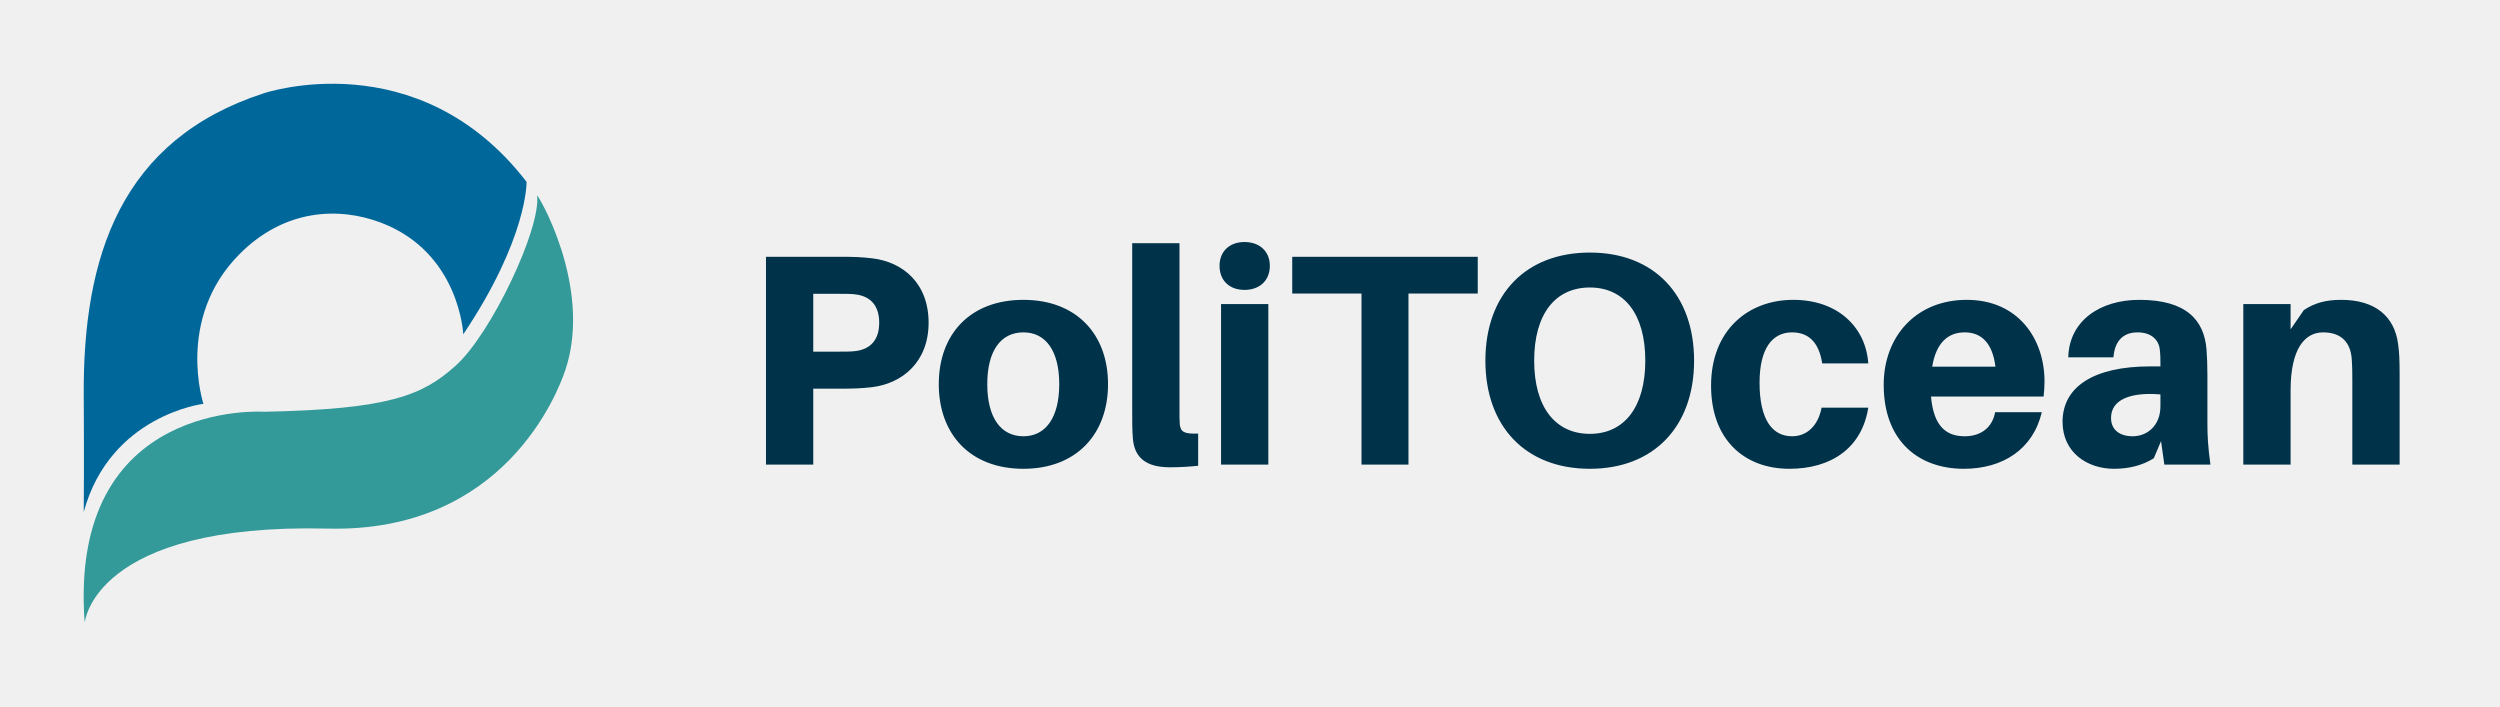
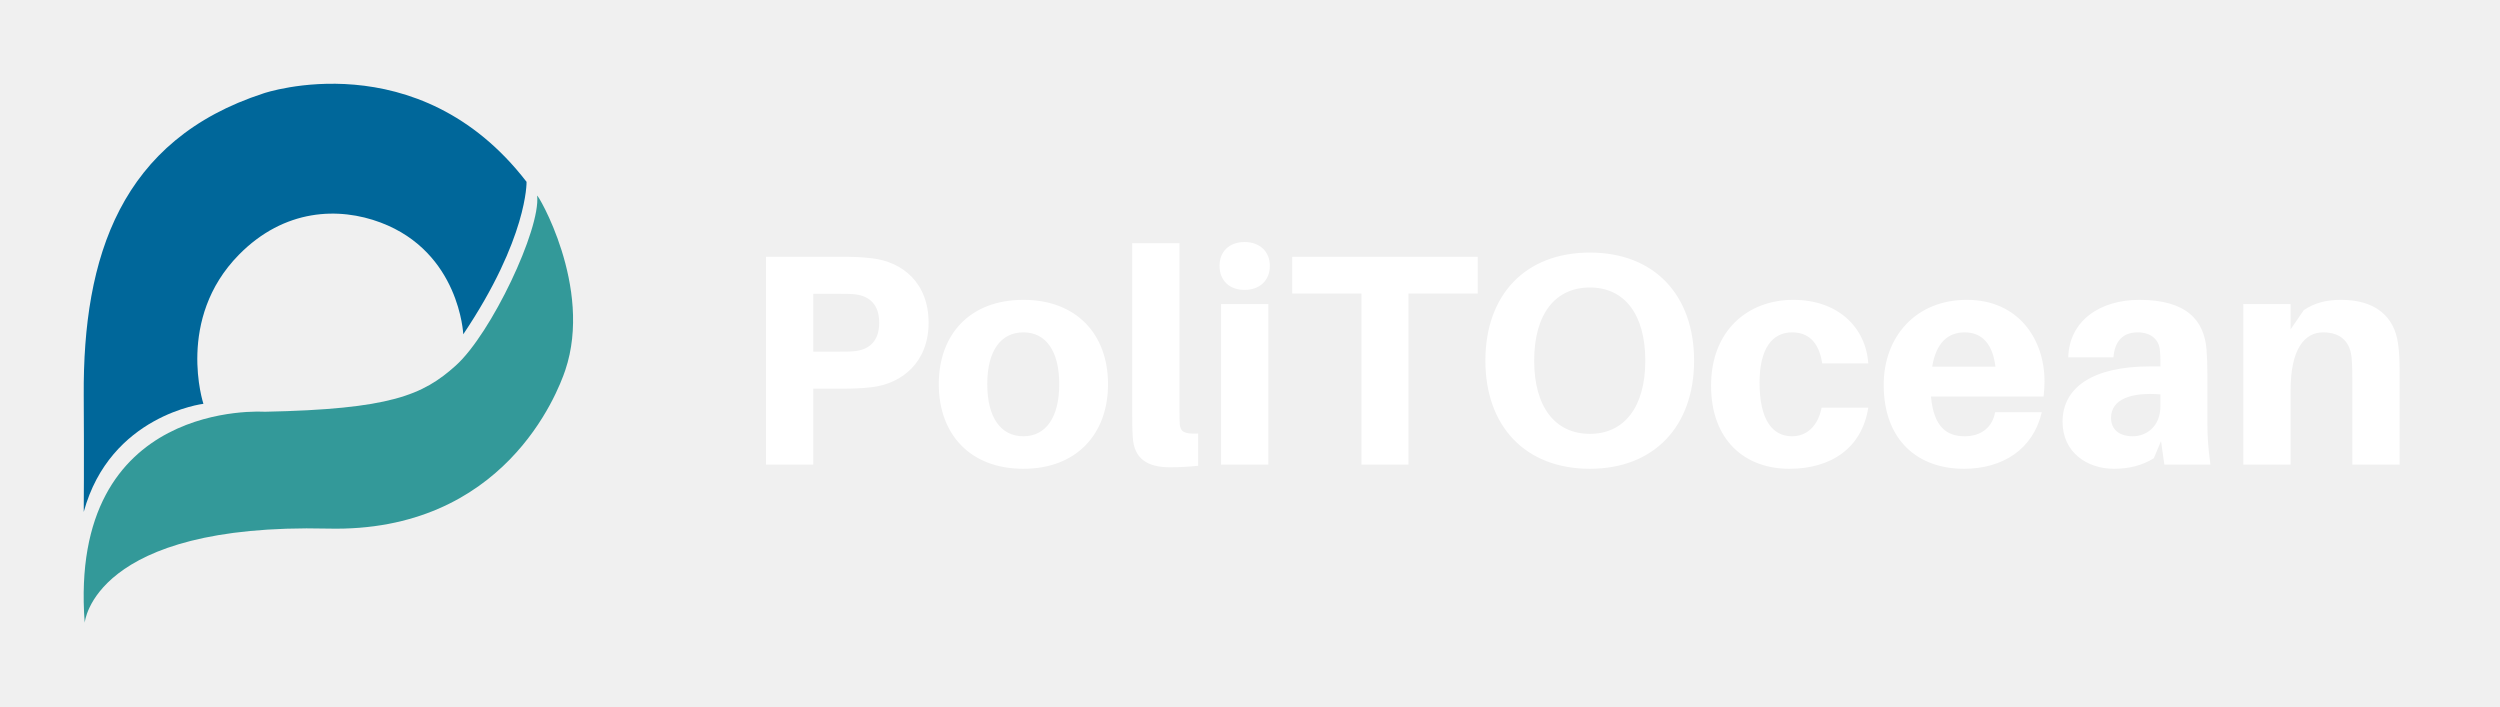
<svg xmlns="http://www.w3.org/2000/svg" width="3784" height="1070" viewBox="0 0 3784 1070" fill="none">
  <g clip-path="url(#clip0_1329_1955)">
    <path d="M307.887 611.206C307.887 611.206 166.785 628.204 126.74 774.839C126.74 774.839 127.4 699.236 126.74 598.723C125.35 387.908 182.823 211.462 399.285 141.176C399.285 141.176 632.53 61.875 796.994 275.226C796.994 275.226 799.072 360.103 701.211 505.978C701.211 505.978 695.807 382.003 576.247 336.884C512.955 313.007 430.357 315.773 361.691 385.471C265.664 482.974 307.887 611.206 307.887 611.206Z" fill="#00679A" />
    <path d="M128.198 942.599C128.198 942.599 140.739 791.479 496.268 800.078C762.951 806.528 844.058 594.581 855.567 560.455C898.105 434.259 812.512 291.049 813.057 296.281C818.317 347.032 743.488 505.018 689.927 553.246C639.965 598.235 590.547 619.361 400.471 623.231C400.471 623.231 102.629 602.535 128.198 942.599Z" fill="#339999" />
  </g>
-   <path d="M1319.83 390.94C1366.78 396.41 1405.53 428.773 1405.53 488.486C1405.53 548.199 1365.41 580.562 1319.83 586.032C1303.88 587.855 1291.57 588.311 1272.88 588.311H1230.94V703.178H1159.38V388.661H1272.88C1291.57 388.661 1303.88 389.116 1319.83 390.94ZM1295.22 531.333C1316.64 528.598 1330.77 515.379 1330.77 488.486C1330.77 461.592 1316.64 448.373 1295.22 445.638C1288.83 444.727 1280.17 444.727 1270.15 444.727H1230.94V532.245H1270.15C1280.17 532.245 1288.83 532.245 1295.22 531.333ZM1549.02 453.843C1629.25 453.843 1677.11 505.807 1677.11 581.474C1677.11 657.14 1629.25 709.56 1549.02 709.56C1468.34 709.56 1420.94 657.14 1420.94 581.474C1420.94 505.807 1468.34 453.843 1549.02 453.843ZM1549.02 660.331C1582.75 660.331 1603.27 632.07 1603.27 581.474C1603.27 530.877 1582.75 503.072 1549.02 503.072C1514.84 503.072 1494.33 530.877 1494.33 581.474C1494.33 632.07 1514.84 660.331 1549.02 660.331ZM1785.27 368.148V620.219C1785.27 630.702 1785.27 636.172 1785.72 642.554C1787.09 653.494 1792.11 657.14 1813.53 656.229V705.002C1799.85 706.369 1786.64 707.281 1770.68 707.281C1736.5 707.281 1716.44 694.062 1714.62 662.154C1713.7 650.303 1713.7 638.451 1713.7 621.586V368.148H1785.27ZM1883.73 366.325C1906.52 366.325 1922.02 380.456 1922.02 402.335C1922.02 424.671 1906.52 438.801 1883.73 438.801C1860.94 438.801 1845.9 424.671 1845.9 402.335C1845.9 380.456 1860.94 366.325 1883.73 366.325ZM1919.74 703.178H1848.18V460.225H1919.74V703.178ZM2236.71 444.271H2131.87V703.178H2060.76V444.271H1955.92V388.661H2236.71V444.271ZM2406.46 382.279C2503.55 382.279 2564.17 446.094 2564.17 545.919C2564.17 645.289 2503.55 709.56 2406.46 709.56C2308.91 709.56 2248.28 645.289 2248.28 545.919C2248.28 446.094 2308.91 382.279 2406.46 382.279ZM2406.46 656.684C2458.42 656.684 2490.33 616.116 2490.33 545.919C2490.33 475.267 2458.42 435.154 2406.46 435.154C2354.04 435.154 2322.13 475.267 2322.13 545.919C2322.13 616.116 2354.04 656.684 2406.46 656.684ZM2714.31 453.843C2782.23 453.843 2824.17 495.779 2827.81 550.022H2758.07C2753.06 516.747 2736.19 503.072 2712.49 503.072C2682.41 503.072 2663.26 527.686 2663.26 579.194C2663.26 635.717 2682.86 660.331 2712.49 660.331C2734.37 660.331 2751.69 645.289 2757.16 617.028H2827.81C2818.24 678.108 2771.75 709.56 2708.39 709.56C2640.93 709.56 2589.87 666.257 2589.87 583.753C2589.87 500.337 2645.48 453.843 2714.31 453.843ZM3094.58 577.371C3094.58 583.753 3094.12 591.502 3093.21 600.162H2922.74C2926.84 646.656 2946.89 660.331 2973.79 660.331C2998.86 660.331 3015.72 646.656 3019.83 623.865H3090.48C3077.26 679.931 3031.68 709.56 2972.42 709.56C2904.5 709.56 2851.17 668.08 2851.17 582.385C2851.17 509.454 2899.94 453.843 2976.98 453.843C3054.47 453.843 3094.58 512.644 3094.58 577.371ZM2973.79 503.072C2948.26 503.072 2930.48 519.026 2924.56 555.036H3020.28C3016.18 520.849 3000.22 503.072 2973.79 503.072ZM3275.95 703.178L3270.93 667.624L3259.99 693.606C3242.67 704.546 3222.16 709.56 3199.83 709.56C3158.8 709.56 3121.88 684.49 3121.88 638.451C3121.88 585.576 3168.83 554.58 3254.52 554.58H3270.02V550.478C3270.02 544.096 3270.02 537.715 3269.11 529.51C3267.74 514.923 3256.8 503.072 3235.38 503.072C3213.04 503.072 3200.74 516.747 3198.91 540.905H3130.54C3131.91 485.295 3178.86 453.843 3238.11 453.843C3310.13 453.843 3336.12 485.295 3339.76 528.598C3340.67 539.994 3341.13 553.668 3341.13 567.799V641.642C3341.13 659.875 3342.04 676.285 3345.69 703.178H3275.95ZM3228.09 660.331C3249.51 660.331 3270.02 644.833 3270.02 614.749V596.972C3225.81 593.325 3195.27 604.265 3195.27 632.526C3195.27 650.759 3208.49 660.331 3228.09 660.331ZM3629.78 520.849C3631.6 533.156 3632.06 546.375 3632.06 565.976V703.178H3560.49V576.915C3560.49 567.799 3560.49 555.492 3559.58 543.184C3557.76 518.57 3544.08 503.072 3516.28 503.072C3488.02 503.072 3467.05 528.598 3467.05 590.59V703.178H3395.48V460.225H3467.05V498.514L3487.1 469.341C3503.51 458.401 3520.84 453.843 3543.63 453.843C3594.68 453.843 3624.31 478.458 3629.78 520.849Z" fill="#00324A" />
+   <path d="M1319.83 390.94C1366.78 396.41 1405.53 428.773 1405.53 488.486C1405.53 548.199 1365.41 580.562 1319.83 586.032C1303.88 587.855 1291.57 588.311 1272.88 588.311H1230.94V703.178H1159.38V388.661H1272.88C1291.57 388.661 1303.88 389.116 1319.83 390.94ZM1295.22 531.333C1316.64 528.598 1330.77 515.379 1330.77 488.486C1330.77 461.592 1316.64 448.373 1295.22 445.638C1288.83 444.727 1280.17 444.727 1270.15 444.727H1230.94V532.245H1270.15C1280.17 532.245 1288.83 532.245 1295.22 531.333ZM1549.02 453.843C1629.25 453.843 1677.11 505.807 1677.11 581.474C1677.11 657.14 1629.25 709.56 1549.02 709.56C1468.34 709.56 1420.94 657.14 1420.94 581.474C1420.94 505.807 1468.34 453.843 1549.02 453.843ZM1549.02 660.331C1582.75 660.331 1603.27 632.07 1603.27 581.474C1603.27 530.877 1582.75 503.072 1549.02 503.072C1514.84 503.072 1494.33 530.877 1494.33 581.474C1494.33 632.07 1514.84 660.331 1549.02 660.331ZM1785.27 368.148V620.219C1785.27 630.702 1785.27 636.172 1785.72 642.554C1787.09 653.494 1792.11 657.14 1813.53 656.229V705.002C1799.85 706.369 1786.64 707.281 1770.68 707.281C1736.5 707.281 1716.44 694.062 1714.62 662.154C1713.7 650.303 1713.7 638.451 1713.7 621.586V368.148H1785.27ZM1883.73 366.325C1906.52 366.325 1922.02 380.456 1922.02 402.335C1922.02 424.671 1906.52 438.801 1883.73 438.801C1860.94 438.801 1845.9 424.671 1845.9 402.335C1845.9 380.456 1860.94 366.325 1883.73 366.325ZM1919.74 703.178H1848.18V460.225H1919.74V703.178ZM2236.71 444.271H2131.87V703.178H2060.76V444.271H1955.92V388.661H2236.71V444.271ZM2406.46 382.279C2503.55 382.279 2564.17 446.094 2564.17 545.919C2564.17 645.289 2503.55 709.56 2406.46 709.56C2308.91 709.56 2248.28 645.289 2248.28 545.919C2248.28 446.094 2308.91 382.279 2406.46 382.279ZM2406.46 656.684C2458.42 656.684 2490.33 616.116 2490.33 545.919C2490.33 475.267 2458.42 435.154 2406.46 435.154C2354.04 435.154 2322.13 475.267 2322.13 545.919C2322.13 616.116 2354.04 656.684 2406.46 656.684ZM2714.31 453.843C2782.23 453.843 2824.17 495.779 2827.81 550.022H2758.07C2753.06 516.747 2736.19 503.072 2712.49 503.072C2682.41 503.072 2663.26 527.686 2663.26 579.194C2663.26 635.717 2682.86 660.331 2712.49 660.331C2734.37 660.331 2751.69 645.289 2757.16 617.028H2827.81C2818.24 678.108 2771.75 709.56 2708.39 709.56C2640.93 709.56 2589.87 666.257 2589.87 583.753C2589.87 500.337 2645.48 453.843 2714.31 453.843ZM3094.58 577.371C3094.58 583.753 3094.12 591.502 3093.21 600.162H2922.74C2926.84 646.656 2946.89 660.331 2973.79 660.331C2998.86 660.331 3015.72 646.656 3019.83 623.865H3090.48C3077.26 679.931 3031.68 709.56 2972.42 709.56C2904.5 709.56 2851.17 668.08 2851.17 582.385C2851.17 509.454 2899.94 453.843 2976.98 453.843C3054.47 453.843 3094.58 512.644 3094.58 577.371ZM2973.79 503.072C2948.26 503.072 2930.48 519.026 2924.56 555.036H3020.28C3016.18 520.849 3000.22 503.072 2973.79 503.072ZM3275.95 703.178L3270.93 667.624L3259.99 693.606C3242.67 704.546 3222.16 709.56 3199.83 709.56C3158.8 709.56 3121.88 684.49 3121.88 638.451C3121.88 585.576 3168.83 554.58 3254.52 554.58H3270.02V550.478C3270.02 544.096 3270.02 537.715 3269.11 529.51C3267.74 514.923 3256.8 503.072 3235.38 503.072C3213.04 503.072 3200.74 516.747 3198.91 540.905H3130.54C3131.91 485.295 3178.86 453.843 3238.11 453.843C3310.13 453.843 3336.12 485.295 3339.76 528.598C3340.67 539.994 3341.13 553.668 3341.13 567.799V641.642C3341.13 659.875 3342.04 676.285 3345.69 703.178H3275.95ZM3228.09 660.331C3249.51 660.331 3270.02 644.833 3270.02 614.749V596.972C3225.81 593.325 3195.27 604.265 3195.27 632.526C3195.27 650.759 3208.49 660.331 3228.09 660.331ZM3629.78 520.849C3631.6 533.156 3632.06 546.375 3632.06 565.976V703.178H3560.49V576.915C3560.49 567.799 3560.49 555.492 3559.58 543.184C3557.76 518.57 3544.08 503.072 3516.28 503.072C3488.02 503.072 3467.05 528.598 3467.05 590.59V703.178H3395.48V460.225H3467.05V498.514L3487.1 469.341C3503.51 458.401 3520.84 453.843 3543.63 453.843C3594.68 453.843 3624.31 478.458 3629.78 520.849Z" fill="#ffffff" />
  <defs>
    <clipPath id="clip0_1329_1955">
      <rect width="740.783" height="815.842" fill="white" transform="translate(126.617 126.757)" />
    </clipPath>
  </defs>
</svg>
